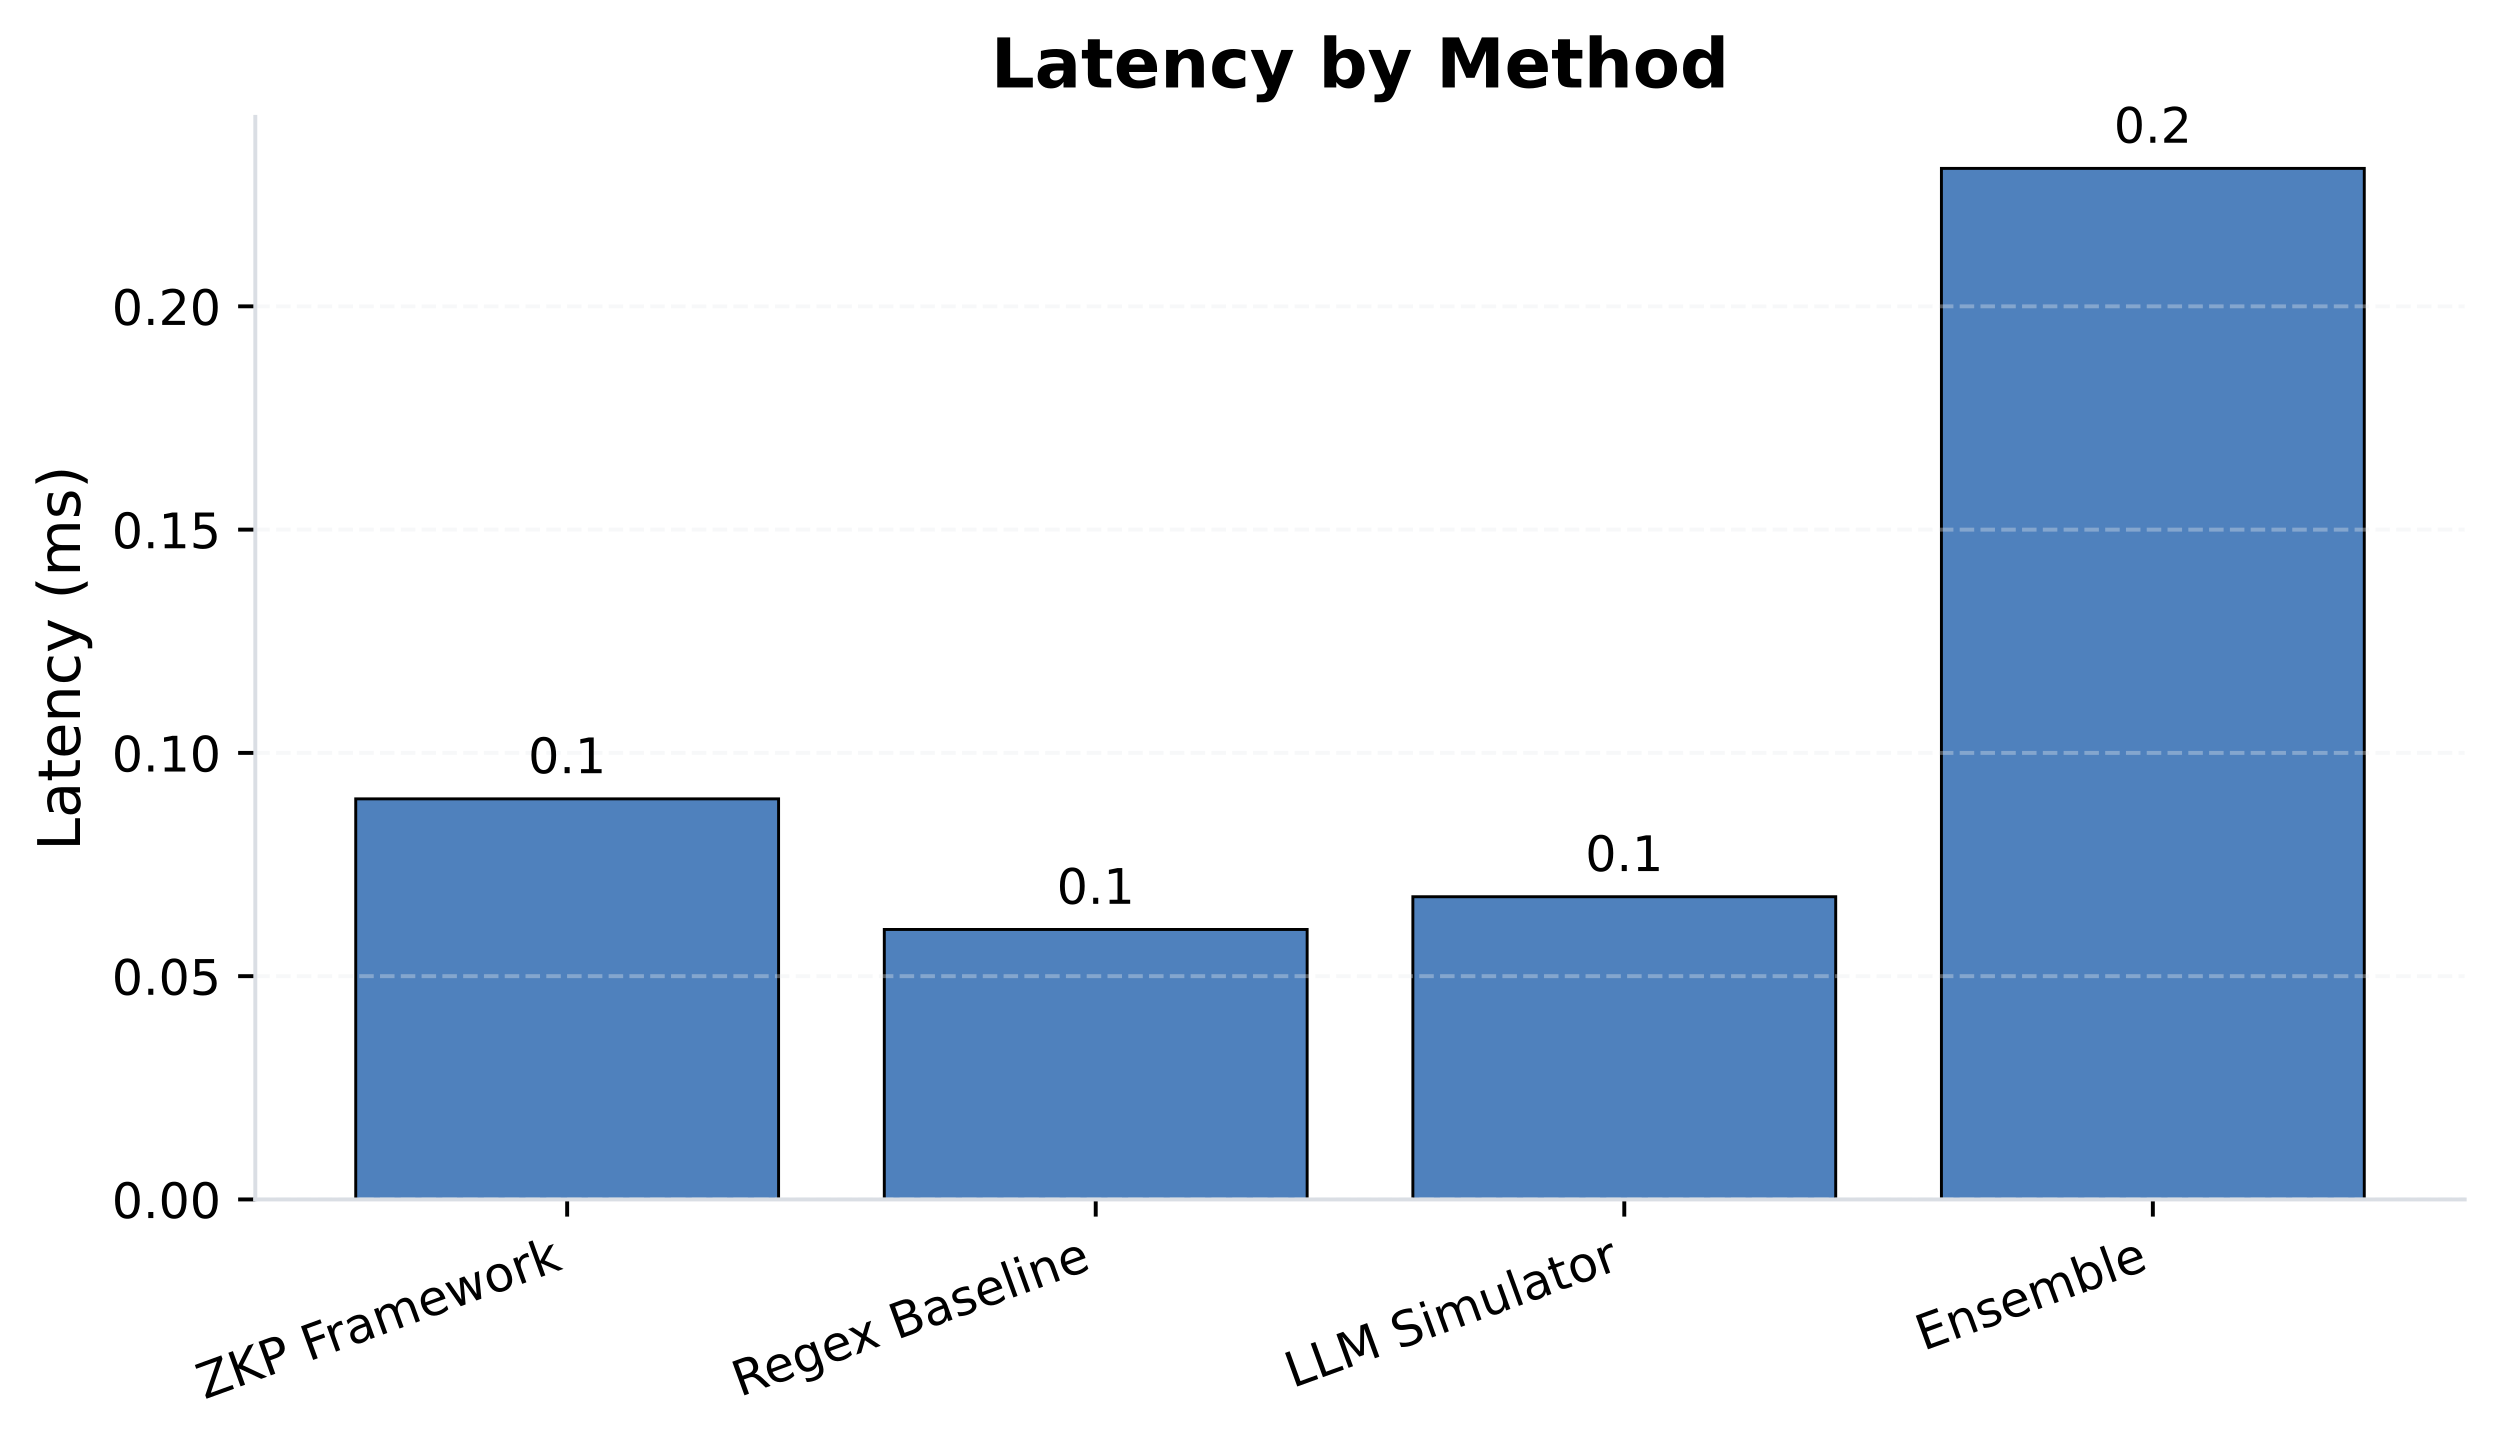
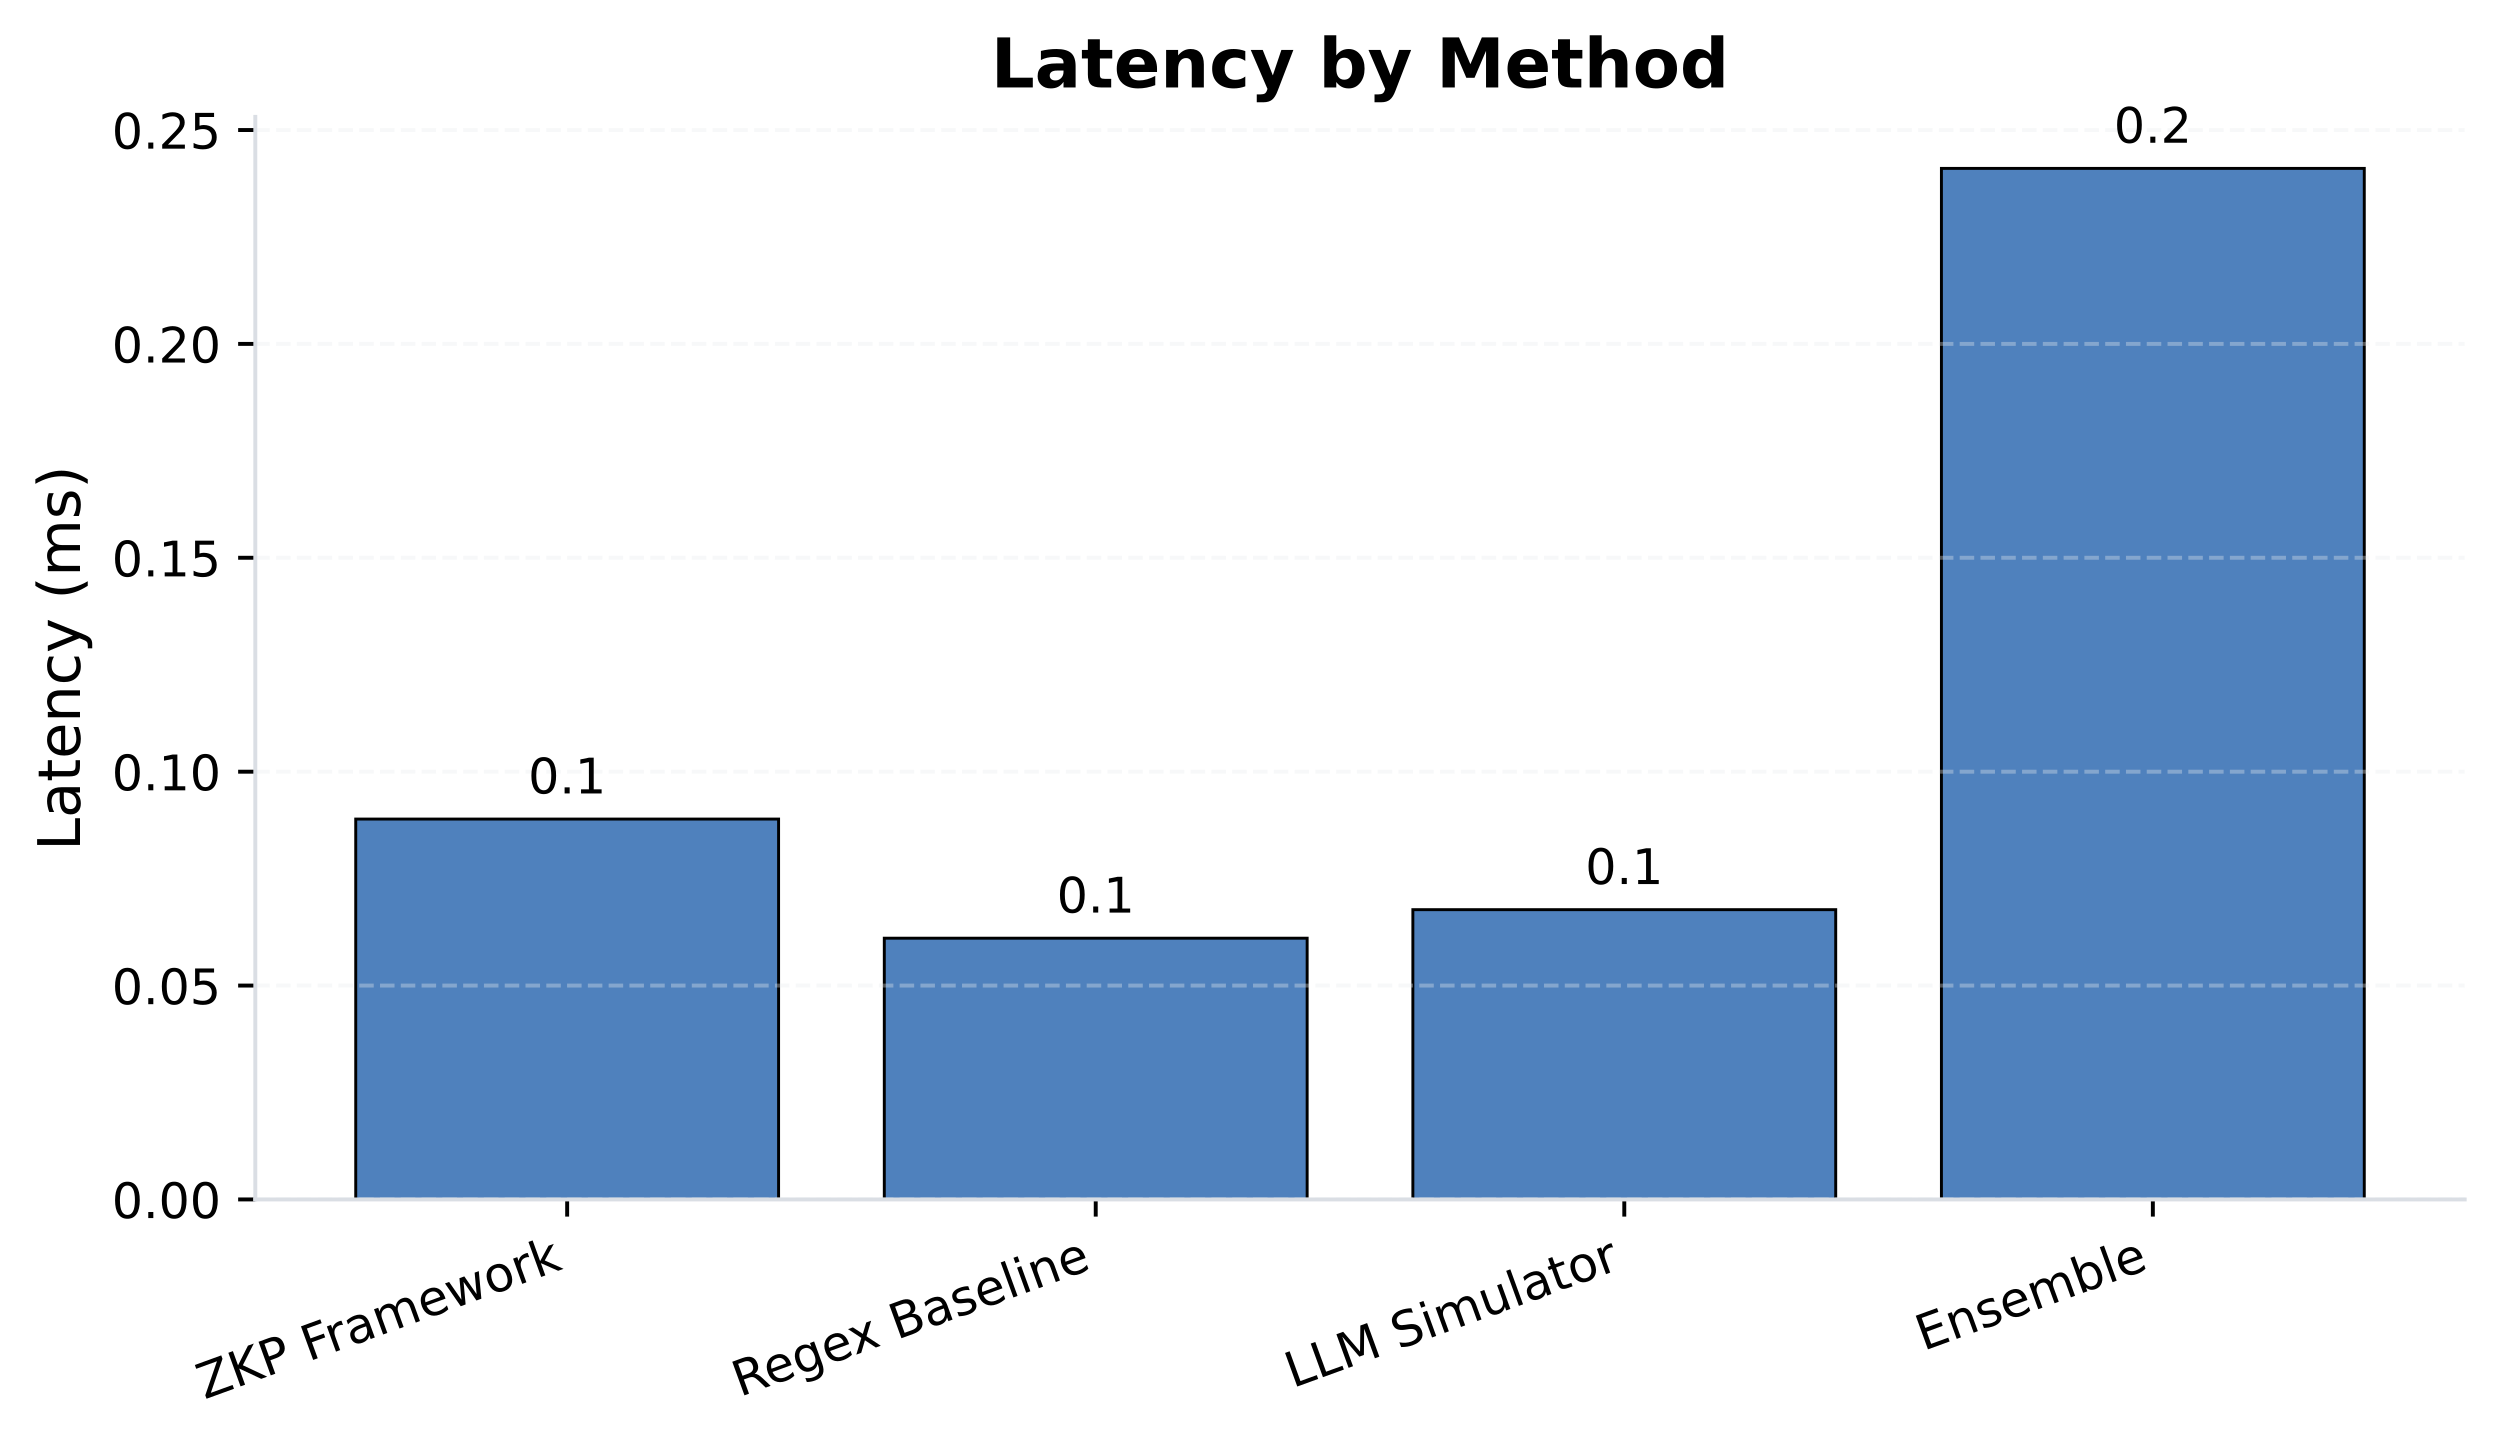
<svg xmlns="http://www.w3.org/2000/svg" xmlns:xlink="http://www.w3.org/1999/xlink" width="509.979pt" height="294.641pt" viewBox="0 0 509.979 294.641" version="1.1">
  <defs>
    <style type="text/css">*{stroke-linejoin: round; stroke-linecap: butt}</style>
  </defs>
  <g id="figure_1">
    <g id="patch_1">
      <path d="M 0 294.641  L 509.979 294.641  L 509.979 0  L 0 0  L 0 294.641  z " style="fill: none" />
    </g>
    <g id="axes_1">
      <g id="patch_2">
        <path d="M 52.079 244.678  L 502.779 244.678  L 502.779 23.838  L 52.079 23.838  L 52.079 244.678  z " style="fill: none" />
      </g>
      <g id="patch_3">
-         <path d="M 72.566 244.678  L 158.824 244.678  L 158.824 162.958  L 72.566 162.958  z " clip-path="url(#p508b8d5dd7)" style="fill: #4f81bd; stroke: #000000; stroke-width: 0.6; stroke-linejoin: miter" />
+         <path d="M 72.566 244.678  L 158.824 244.678  L 158.824 167.088  L 72.566 167.088  z " clip-path="url(#pd75b65a50c)" style="fill: #4f81bd; stroke: #000000; stroke-width: 0.6; stroke-linejoin: miter" />
      </g>
      <g id="patch_4">
-         <path d="M 180.389 244.678  L 266.647 244.678  L 266.647 189.608  L 180.389 189.608  z " clip-path="url(#p508b8d5dd7)" style="fill: #4f81bd; stroke: #000000; stroke-width: 0.6; stroke-linejoin: miter" />
+         <path d="M 180.389 244.678  L 266.647 244.678  L 266.647 191.391  L 180.389 191.391  z " clip-path="url(#pd75b65a50c)" style="fill: #4f81bd; stroke: #000000; stroke-width: 0.6; stroke-linejoin: miter" />
      </g>
      <g id="patch_5">
-         <path d="M 288.212 244.678  L 374.47 244.678  L 374.47 182.927  L 288.212 182.927  z " clip-path="url(#p508b8d5dd7)" style="fill: #4f81bd; stroke: #000000; stroke-width: 0.6; stroke-linejoin: miter" />
+         <path d="M 288.212 244.678  L 374.47 244.678  L 374.47 185.57  L 288.212 185.57  z " clip-path="url(#pd75b65a50c)" style="fill: #4f81bd; stroke: #000000; stroke-width: 0.6; stroke-linejoin: miter" />
      </g>
      <g id="patch_6">
-         <path d="M 396.035 244.678  L 482.293 244.678  L 482.293 34.354  L 396.035 34.354  z " clip-path="url(#p508b8d5dd7)" style="fill: #4f81bd; stroke: #000000; stroke-width: 0.6; stroke-linejoin: miter" />
+         <path d="M 396.035 244.678  L 482.293 244.678  L 482.293 34.354  L 396.035 34.354  z " clip-path="url(#pd75b65a50c)" style="fill: #4f81bd; stroke: #000000; stroke-width: 0.6; stroke-linejoin: miter" />
      </g>
      <g id="matplotlib.axis_1">
        <g id="xtick_1">
          <g id="line2d_1">
            <defs>
-               <path id="m16545590ce" d="M 0 0  L 0 3.5  " style="stroke: #000000; stroke-width: 0.8" />
+               <path id="m2ea99cb06f" d="M 0 0  L 0 3.5  " style="stroke: #000000; stroke-width: 0.8" />
            </defs>
            <g>
-               <use xlink:href="#m16545590ce" x="115.695" y="244.678" style="stroke: #000000; stroke-width: 0.8" />
+               <use xlink:href="#m2ea99cb06f" x="115.695" y="244.678" style="stroke: #000000; stroke-width: 0.8" />
            </g>
          </g>
          <g id="text_1">
            <g transform="translate(41.71257 285.4866) rotate(-20) scale(0.1 -0.1)">
              <defs>
                <path id="DejaVuSans-5a" d="M 359 4666  L 4025 4666  L 4025 4184  L 1075 531  L 4097 531  L 4097 0  L 288 0  L 288 481  L 3238 4134  L 359 4134  L 359 4666  z " transform="scale(0.015625)" />
                <path id="DejaVuSans-4b" d="M 628 4666  L 1259 4666  L 1259 2694  L 3353 4666  L 4166 4666  L 1850 2491  L 4331 0  L 3500 0  L 1259 2247  L 1259 0  L 628 0  L 628 4666  z " transform="scale(0.015625)" />
                <path id="DejaVuSans-50" d="M 1259 4147  L 1259 2394  L 2053 2394  Q 2494 2394 2734 2622  Q 2975 2850 2975 3272  Q 2975 3691 2734 3919  Q 2494 4147 2053 4147  L 1259 4147  z M 628 4666  L 2053 4666  Q 2838 4666 3239 4311  Q 3641 3956 3641 3272  Q 3641 2581 3239 2228  Q 2838 1875 2053 1875  L 1259 1875  L 1259 0  L 628 0  L 628 4666  z " transform="scale(0.015625)" />
                <path id="DejaVuSans-20" transform="scale(0.015625)" />
                <path id="DejaVuSans-46" d="M 628 4666  L 3309 4666  L 3309 4134  L 1259 4134  L 1259 2759  L 3109 2759  L 3109 2228  L 1259 2228  L 1259 0  L 628 0  L 628 4666  z " transform="scale(0.015625)" />
                <path id="DejaVuSans-72" d="M 2631 2963  Q 2534 3019 2420 3045  Q 2306 3072 2169 3072  Q 1681 3072 1420 2755  Q 1159 2438 1159 1844  L 1159 0  L 581 0  L 581 3500  L 1159 3500  L 1159 2956  Q 1341 3275 1631 3429  Q 1922 3584 2338 3584  Q 2397 3584 2469 3576  Q 2541 3569 2628 3553  L 2631 2963  z " transform="scale(0.015625)" />
                <path id="DejaVuSans-61" d="M 2194 1759  Q 1497 1759 1228 1600  Q 959 1441 959 1056  Q 959 750 1161 570  Q 1363 391 1709 391  Q 2188 391 2477 730  Q 2766 1069 2766 1631  L 2766 1759  L 2194 1759  z M 3341 1997  L 3341 0  L 2766 0  L 2766 531  Q 2569 213 2275 61  Q 1981 -91 1556 -91  Q 1019 -91 701 211  Q 384 513 384 1019  Q 384 1609 779 1909  Q 1175 2209 1959 2209  L 2766 2209  L 2766 2266  Q 2766 2663 2505 2880  Q 2244 3097 1772 3097  Q 1472 3097 1187 3025  Q 903 2953 641 2809  L 641 3341  Q 956 3463 1253 3523  Q 1550 3584 1831 3584  Q 2591 3584 2966 3190  Q 3341 2797 3341 1997  z " transform="scale(0.015625)" />
                <path id="DejaVuSans-6d" d="M 3328 2828  Q 3544 3216 3844 3400  Q 4144 3584 4550 3584  Q 5097 3584 5394 3201  Q 5691 2819 5691 2113  L 5691 0  L 5113 0  L 5113 2094  Q 5113 2597 4934 2840  Q 4756 3084 4391 3084  Q 3944 3084 3684 2787  Q 3425 2491 3425 1978  L 3425 0  L 2847 0  L 2847 2094  Q 2847 2600 2669 2842  Q 2491 3084 2119 3084  Q 1678 3084 1418 2786  Q 1159 2488 1159 1978  L 1159 0  L 581 0  L 581 3500  L 1159 3500  L 1159 2956  Q 1356 3278 1631 3431  Q 1906 3584 2284 3584  Q 2666 3584 2933 3390  Q 3200 3197 3328 2828  z " transform="scale(0.015625)" />
                <path id="DejaVuSans-65" d="M 3597 1894  L 3597 1613  L 953 1613  Q 991 1019 1311 708  Q 1631 397 2203 397  Q 2534 397 2845 478  Q 3156 559 3463 722  L 3463 178  Q 3153 47 2828 -22  Q 2503 -91 2169 -91  Q 1331 -91 842 396  Q 353 884 353 1716  Q 353 2575 817 3079  Q 1281 3584 2069 3584  Q 2775 3584 3186 3129  Q 3597 2675 3597 1894  z M 3022 2063  Q 3016 2534 2758 2815  Q 2500 3097 2075 3097  Q 1594 3097 1305 2825  Q 1016 2553 972 2059  L 3022 2063  z " transform="scale(0.015625)" />
                <path id="DejaVuSans-77" d="M 269 3500  L 844 3500  L 1563 769  L 2278 3500  L 2956 3500  L 3675 769  L 4391 3500  L 4966 3500  L 4050 0  L 3372 0  L 2619 2869  L 1863 0  L 1184 0  L 269 3500  z " transform="scale(0.015625)" />
                <path id="DejaVuSans-6f" d="M 1959 3097  Q 1497 3097 1228 2736  Q 959 2375 959 1747  Q 959 1119 1226 758  Q 1494 397 1959 397  Q 2419 397 2687 759  Q 2956 1122 2956 1747  Q 2956 2369 2687 2733  Q 2419 3097 1959 3097  z M 1959 3584  Q 2709 3584 3137 3096  Q 3566 2609 3566 1747  Q 3566 888 3137 398  Q 2709 -91 1959 -91  Q 1206 -91 779 398  Q 353 888 353 1747  Q 353 2609 779 3096  Q 1206 3584 1959 3584  z " transform="scale(0.015625)" />
                <path id="DejaVuSans-6b" d="M 581 4863  L 1159 4863  L 1159 1991  L 2875 3500  L 3609 3500  L 1753 1863  L 3688 0  L 2938 0  L 1159 1709  L 1159 0  L 581 0  L 581 4863  z " transform="scale(0.015625)" />
              </defs>
              <use xlink:href="#DejaVuSans-5a" />
              <use xlink:href="#DejaVuSans-4b" transform="translate(68.50586 0)" />
              <use xlink:href="#DejaVuSans-50" transform="translate(134.082 0)" />
              <use xlink:href="#DejaVuSans-20" transform="translate(194.3848 0)" />
              <use xlink:href="#DejaVuSans-46" transform="translate(226.1719 0)" />
              <use xlink:href="#DejaVuSans-72" transform="translate(276.4414 0)" />
              <use xlink:href="#DejaVuSans-61" transform="translate(317.5547 0)" />
              <use xlink:href="#DejaVuSans-6d" transform="translate(378.834 0)" />
              <use xlink:href="#DejaVuSans-65" transform="translate(476.2461 0)" />
              <use xlink:href="#DejaVuSans-77" transform="translate(537.7695 0)" />
              <use xlink:href="#DejaVuSans-6f" transform="translate(619.5566 0)" />
              <use xlink:href="#DejaVuSans-72" transform="translate(680.7383 0)" />
              <use xlink:href="#DejaVuSans-6b" transform="translate(721.8516 0)" />
            </g>
          </g>
        </g>
        <g id="xtick_2">
          <g id="line2d_2">
            <g>
-               <use xlink:href="#m16545590ce" x="223.518" y="244.678" style="stroke: #000000; stroke-width: 0.8" />
+               <use xlink:href="#m2ea99cb06f" x="223.518" y="244.678" style="stroke: #000000; stroke-width: 0.8" />
            </g>
          </g>
          <g id="text_2">
            <g transform="translate(150.9451 284.9735) rotate(-20) scale(0.1 -0.1)">
              <defs>
                <path id="DejaVuSans-52" d="M 2841 2188  Q 3044 2119 3236 1894  Q 3428 1669 3622 1275  L 4263 0  L 3584 0  L 2988 1197  Q 2756 1666 2539 1819  Q 2322 1972 1947 1972  L 1259 1972  L 1259 0  L 628 0  L 628 4666  L 2053 4666  Q 2853 4666 3247 4331  Q 3641 3997 3641 3322  Q 3641 2881 3436 2590  Q 3231 2300 2841 2188  z M 1259 4147  L 1259 2491  L 2053 2491  Q 2509 2491 2742 2702  Q 2975 2913 2975 3322  Q 2975 3731 2742 3939  Q 2509 4147 2053 4147  L 1259 4147  z " transform="scale(0.015625)" />
                <path id="DejaVuSans-67" d="M 2906 1791  Q 2906 2416 2648 2759  Q 2391 3103 1925 3103  Q 1463 3103 1205 2759  Q 947 2416 947 1791  Q 947 1169 1205 825  Q 1463 481 1925 481  Q 2391 481 2648 825  Q 2906 1169 2906 1791  z M 3481 434  Q 3481 -459 3084 -895  Q 2688 -1331 1869 -1331  Q 1566 -1331 1297 -1286  Q 1028 -1241 775 -1147  L 775 -588  Q 1028 -725 1275 -790  Q 1522 -856 1778 -856  Q 2344 -856 2625 -561  Q 2906 -266 2906 331  L 2906 616  Q 2728 306 2450 153  Q 2172 0 1784 0  Q 1141 0 747 490  Q 353 981 353 1791  Q 353 2603 747 3093  Q 1141 3584 1784 3584  Q 2172 3584 2450 3431  Q 2728 3278 2906 2969  L 2906 3500  L 3481 3500  L 3481 434  z " transform="scale(0.015625)" />
                <path id="DejaVuSans-78" d="M 3513 3500  L 2247 1797  L 3578 0  L 2900 0  L 1881 1375  L 863 0  L 184 0  L 1544 1831  L 300 3500  L 978 3500  L 1906 2253  L 2834 3500  L 3513 3500  z " transform="scale(0.015625)" />
                <path id="DejaVuSans-42" d="M 1259 2228  L 1259 519  L 2272 519  Q 2781 519 3026 730  Q 3272 941 3272 1375  Q 3272 1813 3026 2020  Q 2781 2228 2272 2228  L 1259 2228  z M 1259 4147  L 1259 2741  L 2194 2741  Q 2656 2741 2882 2914  Q 3109 3088 3109 3444  Q 3109 3797 2882 3972  Q 2656 4147 2194 4147  L 1259 4147  z M 628 4666  L 2241 4666  Q 2963 4666 3353 4366  Q 3744 4066 3744 3513  Q 3744 3084 3544 2831  Q 3344 2578 2956 2516  Q 3422 2416 3680 2098  Q 3938 1781 3938 1306  Q 3938 681 3513 340  Q 3088 0 2303 0  L 628 0  L 628 4666  z " transform="scale(0.015625)" />
                <path id="DejaVuSans-73" d="M 2834 3397  L 2834 2853  Q 2591 2978 2328 3040  Q 2066 3103 1784 3103  Q 1356 3103 1142 2972  Q 928 2841 928 2578  Q 928 2378 1081 2264  Q 1234 2150 1697 2047  L 1894 2003  Q 2506 1872 2764 1633  Q 3022 1394 3022 966  Q 3022 478 2636 193  Q 2250 -91 1575 -91  Q 1294 -91 989 -36  Q 684 19 347 128  L 347 722  Q 666 556 975 473  Q 1284 391 1588 391  Q 1994 391 2212 530  Q 2431 669 2431 922  Q 2431 1156 2273 1281  Q 2116 1406 1581 1522  L 1381 1569  Q 847 1681 609 1914  Q 372 2147 372 2553  Q 372 3047 722 3315  Q 1072 3584 1716 3584  Q 2034 3584 2315 3537  Q 2597 3491 2834 3397  z " transform="scale(0.015625)" />
                <path id="DejaVuSans-6c" d="M 603 4863  L 1178 4863  L 1178 0  L 603 0  L 603 4863  z " transform="scale(0.015625)" />
                <path id="DejaVuSans-69" d="M 603 3500  L 1178 3500  L 1178 0  L 603 0  L 603 3500  z M 603 4863  L 1178 4863  L 1178 4134  L 603 4134  L 603 4863  z " transform="scale(0.015625)" />
                <path id="DejaVuSans-6e" d="M 3513 2113  L 3513 0  L 2938 0  L 2938 2094  Q 2938 2591 2744 2837  Q 2550 3084 2163 3084  Q 1697 3084 1428 2787  Q 1159 2491 1159 1978  L 1159 0  L 581 0  L 581 3500  L 1159 3500  L 1159 2956  Q 1366 3272 1645 3428  Q 1925 3584 2291 3584  Q 2894 3584 3203 3211  Q 3513 2838 3513 2113  z " transform="scale(0.015625)" />
              </defs>
              <use xlink:href="#DejaVuSans-52" />
              <use xlink:href="#DejaVuSans-65" transform="translate(64.98242 0)" />
              <use xlink:href="#DejaVuSans-67" transform="translate(126.5059 0)" />
              <use xlink:href="#DejaVuSans-65" transform="translate(189.9824 0)" />
              <use xlink:href="#DejaVuSans-78" transform="translate(249.7559 0)" />
              <use xlink:href="#DejaVuSans-20" transform="translate(308.9355 0)" />
              <use xlink:href="#DejaVuSans-42" transform="translate(340.7227 0)" />
              <use xlink:href="#DejaVuSans-61" transform="translate(409.3262 0)" />
              <use xlink:href="#DejaVuSans-73" transform="translate(470.6055 0)" />
              <use xlink:href="#DejaVuSans-65" transform="translate(522.7051 0)" />
              <use xlink:href="#DejaVuSans-6c" transform="translate(584.2285 0)" />
              <use xlink:href="#DejaVuSans-69" transform="translate(612.0117 0)" />
              <use xlink:href="#DejaVuSans-6e" transform="translate(639.7949 0)" />
              <use xlink:href="#DejaVuSans-65" transform="translate(703.1738 0)" />
            </g>
          </g>
        </g>
        <g id="xtick_3">
          <g id="line2d_3">
            <g>
-               <use xlink:href="#m16545590ce" x="331.341" y="244.678" style="stroke: #000000; stroke-width: 0.8" />
+               <use xlink:href="#m2ea99cb06f" x="331.341" y="244.678" style="stroke: #000000; stroke-width: 0.8" />
            </g>
          </g>
          <g id="text_3">
            <g transform="translate(263.7132 283.1737) rotate(-20) scale(0.1 -0.1)">
              <defs>
                <path id="DejaVuSans-4c" d="M 628 4666  L 1259 4666  L 1259 531  L 3531 531  L 3531 0  L 628 0  L 628 4666  z " transform="scale(0.015625)" />
                <path id="DejaVuSans-4d" d="M 628 4666  L 1569 4666  L 2759 1491  L 3956 4666  L 4897 4666  L 4897 0  L 4281 0  L 4281 4097  L 3078 897  L 2444 897  L 1241 4097  L 1241 0  L 628 0  L 628 4666  z " transform="scale(0.015625)" />
                <path id="DejaVuSans-53" d="M 3425 4513  L 3425 3897  Q 3066 4069 2747 4153  Q 2428 4238 2131 4238  Q 1616 4238 1336 4038  Q 1056 3838 1056 3469  Q 1056 3159 1242 3001  Q 1428 2844 1947 2747  L 2328 2669  Q 3034 2534 3370 2195  Q 3706 1856 3706 1288  Q 3706 609 3251 259  Q 2797 -91 1919 -91  Q 1588 -91 1214 -16  Q 841 59 441 206  L 441 856  Q 825 641 1194 531  Q 1563 422 1919 422  Q 2459 422 2753 634  Q 3047 847 3047 1241  Q 3047 1584 2836 1778  Q 2625 1972 2144 2069  L 1759 2144  Q 1053 2284 737 2584  Q 422 2884 422 3419  Q 422 4038 858 4394  Q 1294 4750 2059 4750  Q 2388 4750 2728 4690  Q 3069 4631 3425 4513  z " transform="scale(0.015625)" />
                <path id="DejaVuSans-75" d="M 544 1381  L 544 3500  L 1119 3500  L 1119 1403  Q 1119 906 1312 657  Q 1506 409 1894 409  Q 2359 409 2629 706  Q 2900 1003 2900 1516  L 2900 3500  L 3475 3500  L 3475 0  L 2900 0  L 2900 538  Q 2691 219 2414 64  Q 2138 -91 1772 -91  Q 1169 -91 856 284  Q 544 659 544 1381  z M 1991 3584  L 1991 3584  z " transform="scale(0.015625)" />
                <path id="DejaVuSans-74" d="M 1172 4494  L 1172 3500  L 2356 3500  L 2356 3053  L 1172 3053  L 1172 1153  Q 1172 725 1289 603  Q 1406 481 1766 481  L 2356 481  L 2356 0  L 1766 0  Q 1100 0 847 248  Q 594 497 594 1153  L 594 3053  L 172 3053  L 172 3500  L 594 3500  L 594 4494  L 1172 4494  z " transform="scale(0.015625)" />
              </defs>
              <use xlink:href="#DejaVuSans-4c" />
              <use xlink:href="#DejaVuSans-4c" transform="translate(55.71289 0)" />
              <use xlink:href="#DejaVuSans-4d" transform="translate(111.4258 0)" />
              <use xlink:href="#DejaVuSans-20" transform="translate(197.7051 0)" />
              <use xlink:href="#DejaVuSans-53" transform="translate(229.4922 0)" />
              <use xlink:href="#DejaVuSans-69" transform="translate(292.9688 0)" />
              <use xlink:href="#DejaVuSans-6d" transform="translate(320.752 0)" />
              <use xlink:href="#DejaVuSans-75" transform="translate(418.1641 0)" />
              <use xlink:href="#DejaVuSans-6c" transform="translate(481.543 0)" />
              <use xlink:href="#DejaVuSans-61" transform="translate(509.3262 0)" />
              <use xlink:href="#DejaVuSans-74" transform="translate(570.6055 0)" />
              <use xlink:href="#DejaVuSans-6f" transform="translate(609.8145 0)" />
              <use xlink:href="#DejaVuSans-72" transform="translate(670.9961 0)" />
            </g>
          </g>
        </g>
        <g id="xtick_4">
          <g id="line2d_4">
            <g>
-               <use xlink:href="#m16545590ce" x="439.164" y="244.678" style="stroke: #000000; stroke-width: 0.8" />
+               <use xlink:href="#m2ea99cb06f" x="439.164" y="244.678" style="stroke: #000000; stroke-width: 0.8" />
            </g>
          </g>
          <g id="text_4">
            <g transform="translate(392.3709 275.5904) rotate(-20) scale(0.1 -0.1)">
              <defs>
                <path id="DejaVuSans-45" d="M 628 4666  L 3578 4666  L 3578 4134  L 1259 4134  L 1259 2753  L 3481 2753  L 3481 2222  L 1259 2222  L 1259 531  L 3634 531  L 3634 0  L 628 0  L 628 4666  z " transform="scale(0.015625)" />
                <path id="DejaVuSans-62" d="M 3116 1747  Q 3116 2381 2855 2742  Q 2594 3103 2138 3103  Q 1681 3103 1420 2742  Q 1159 2381 1159 1747  Q 1159 1113 1420 752  Q 1681 391 2138 391  Q 2594 391 2855 752  Q 3116 1113 3116 1747  z M 1159 2969  Q 1341 3281 1617 3432  Q 1894 3584 2278 3584  Q 2916 3584 3314 3078  Q 3713 2572 3713 1747  Q 3713 922 3314 415  Q 2916 -91 2278 -91  Q 1894 -91 1617 61  Q 1341 213 1159 525  L 1159 0  L 581 0  L 581 4863  L 1159 4863  L 1159 2969  z " transform="scale(0.015625)" />
              </defs>
              <use xlink:href="#DejaVuSans-45" />
              <use xlink:href="#DejaVuSans-6e" transform="translate(63.18359 0)" />
              <use xlink:href="#DejaVuSans-73" transform="translate(126.5625 0)" />
              <use xlink:href="#DejaVuSans-65" transform="translate(178.6621 0)" />
              <use xlink:href="#DejaVuSans-6d" transform="translate(240.1855 0)" />
              <use xlink:href="#DejaVuSans-62" transform="translate(337.5977 0)" />
              <use xlink:href="#DejaVuSans-6c" transform="translate(401.0742 0)" />
              <use xlink:href="#DejaVuSans-65" transform="translate(428.8574 0)" />
            </g>
          </g>
        </g>
      </g>
      <g id="matplotlib.axis_2">
        <g id="ytick_1">
          <g id="line2d_5">
-             <path d="M 52.079 244.678  L 502.779 244.678  " clip-path="url(#p508b8d5dd7)" style="fill: none; stroke-dasharray: 2.96,1.28; stroke-dashoffset: 0; stroke: #e9ecef; stroke-opacity: 0.35; stroke-width: 0.8" />
+             <path d="M 52.079 244.678  L 502.779 244.678  " clip-path="url(#pd75b65a50c)" style="fill: none; stroke-dasharray: 2.96,1.28; stroke-dashoffset: 0; stroke: #e9ecef; stroke-opacity: 0.35; stroke-width: 0.8" />
          </g>
          <g id="line2d_6">
            <defs>
-               <path id="m58dd4a25ca" d="M 0 0  L -3.5 0  " style="stroke: #000000; stroke-width: 0.8" />
+               <path id="m64d2635e72" d="M 0 0  L -3.5 0  " style="stroke: #000000; stroke-width: 0.8" />
            </defs>
            <g>
-               <use xlink:href="#m58dd4a25ca" x="52.079" y="244.678" style="stroke: #000000; stroke-width: 0.8" />
+               <use xlink:href="#m64d2635e72" x="52.079" y="244.678" style="stroke: #000000; stroke-width: 0.8" />
            </g>
          </g>
          <g id="text_5">
            <g transform="translate(22.81375 248.4771) scale(0.1 -0.1)">
              <defs>
                <path id="DejaVuSans-30" d="M 2034 4250  Q 1547 4250 1301 3770  Q 1056 3291 1056 2328  Q 1056 1369 1301 889  Q 1547 409 2034 409  Q 2525 409 2770 889  Q 3016 1369 3016 2328  Q 3016 3291 2770 3770  Q 2525 4250 2034 4250  z M 2034 4750  Q 2819 4750 3233 4129  Q 3647 3509 3647 2328  Q 3647 1150 3233 529  Q 2819 -91 2034 -91  Q 1250 -91 836 529  Q 422 1150 422 2328  Q 422 3509 836 4129  Q 1250 4750 2034 4750  z " transform="scale(0.015625)" />
                <path id="DejaVuSans-2e" d="M 684 794  L 1344 794  L 1344 0  L 684 0  L 684 794  z " transform="scale(0.015625)" />
              </defs>
              <use xlink:href="#DejaVuSans-30" />
              <use xlink:href="#DejaVuSans-2e" transform="translate(63.62305 0)" />
              <use xlink:href="#DejaVuSans-30" transform="translate(95.41016 0)" />
              <use xlink:href="#DejaVuSans-30" transform="translate(159.0332 0)" />
            </g>
          </g>
        </g>
        <g id="ytick_2">
          <g id="line2d_7">
-             <path d="M 52.079 199.131  L 502.779 199.131  " clip-path="url(#p508b8d5dd7)" style="fill: none; stroke-dasharray: 2.96,1.28; stroke-dashoffset: 0; stroke: #e9ecef; stroke-opacity: 0.35; stroke-width: 0.8" />
+             <path d="M 52.079 201.047  L 502.779 201.047  " clip-path="url(#pd75b65a50c)" style="fill: none; stroke-dasharray: 2.96,1.28; stroke-dashoffset: 0; stroke: #e9ecef; stroke-opacity: 0.35; stroke-width: 0.8" />
          </g>
          <g id="line2d_8">
            <g>
-               <use xlink:href="#m58dd4a25ca" x="52.079" y="199.131" style="stroke: #000000; stroke-width: 0.8" />
+               <use xlink:href="#m64d2635e72" x="52.079" y="201.047" style="stroke: #000000; stroke-width: 0.8" />
            </g>
          </g>
          <g id="text_6">
-             <g transform="translate(22.81375 202.9301) scale(0.1 -0.1)">
+             <g transform="translate(22.81375 204.8458) scale(0.1 -0.1)">
              <defs>
                <path id="DejaVuSans-35" d="M 691 4666  L 3169 4666  L 3169 4134  L 1269 4134  L 1269 2991  Q 1406 3038 1543 3061  Q 1681 3084 1819 3084  Q 2600 3084 3056 2656  Q 3513 2228 3513 1497  Q 3513 744 3044 326  Q 2575 -91 1722 -91  Q 1428 -91 1123 -41  Q 819 9 494 109  L 494 744  Q 775 591 1075 516  Q 1375 441 1709 441  Q 2250 441 2565 725  Q 2881 1009 2881 1497  Q 2881 1984 2565 2268  Q 2250 2553 1709 2553  Q 1456 2553 1204 2497  Q 953 2441 691 2322  L 691 4666  z " transform="scale(0.015625)" />
              </defs>
              <use xlink:href="#DejaVuSans-30" />
              <use xlink:href="#DejaVuSans-2e" transform="translate(63.62305 0)" />
              <use xlink:href="#DejaVuSans-30" transform="translate(95.41016 0)" />
              <use xlink:href="#DejaVuSans-35" transform="translate(159.0332 0)" />
            </g>
          </g>
        </g>
        <g id="ytick_3">
          <g id="line2d_9">
-             <path d="M 52.079 153.584  L 502.779 153.584  " clip-path="url(#p508b8d5dd7)" style="fill: none; stroke-dasharray: 2.96,1.28; stroke-dashoffset: 0; stroke: #e9ecef; stroke-opacity: 0.35; stroke-width: 0.8" />
+             <path d="M 52.079 157.415  L 502.779 157.415  " clip-path="url(#pd75b65a50c)" style="fill: none; stroke-dasharray: 2.96,1.28; stroke-dashoffset: 0; stroke: #e9ecef; stroke-opacity: 0.35; stroke-width: 0.8" />
          </g>
          <g id="line2d_10">
            <g>
-               <use xlink:href="#m58dd4a25ca" x="52.079" y="153.584" style="stroke: #000000; stroke-width: 0.8" />
+               <use xlink:href="#m64d2635e72" x="52.079" y="157.415" style="stroke: #000000; stroke-width: 0.8" />
            </g>
          </g>
          <g id="text_7">
-             <g transform="translate(22.81375 157.383) scale(0.1 -0.1)">
+             <g transform="translate(22.81375 161.2146) scale(0.1 -0.1)">
              <defs>
                <path id="DejaVuSans-31" d="M 794 531  L 1825 531  L 1825 4091  L 703 3866  L 703 4441  L 1819 4666  L 2450 4666  L 2450 531  L 3481 531  L 3481 0  L 794 0  L 794 531  z " transform="scale(0.015625)" />
              </defs>
              <use xlink:href="#DejaVuSans-30" />
              <use xlink:href="#DejaVuSans-2e" transform="translate(63.62305 0)" />
              <use xlink:href="#DejaVuSans-31" transform="translate(95.41016 0)" />
              <use xlink:href="#DejaVuSans-30" transform="translate(159.0332 0)" />
            </g>
          </g>
        </g>
        <g id="ytick_4">
          <g id="line2d_11">
-             <path d="M 52.079 108.037  L 502.779 108.037  " clip-path="url(#p508b8d5dd7)" style="fill: none; stroke-dasharray: 2.96,1.28; stroke-dashoffset: 0; stroke: #e9ecef; stroke-opacity: 0.35; stroke-width: 0.8" />
+             <path d="M 52.079 113.784  L 502.779 113.784  " clip-path="url(#pd75b65a50c)" style="fill: none; stroke-dasharray: 2.96,1.28; stroke-dashoffset: 0; stroke: #e9ecef; stroke-opacity: 0.35; stroke-width: 0.8" />
          </g>
          <g id="line2d_12">
            <g>
-               <use xlink:href="#m58dd4a25ca" x="52.079" y="108.037" style="stroke: #000000; stroke-width: 0.8" />
+               <use xlink:href="#m64d2635e72" x="52.079" y="113.784" style="stroke: #000000; stroke-width: 0.8" />
            </g>
          </g>
          <g id="text_8">
-             <g transform="translate(22.81375 111.836) scale(0.1 -0.1)">
+             <g transform="translate(22.81375 117.5833) scale(0.1 -0.1)">
              <use xlink:href="#DejaVuSans-30" />
              <use xlink:href="#DejaVuSans-2e" transform="translate(63.62305 0)" />
              <use xlink:href="#DejaVuSans-31" transform="translate(95.41016 0)" />
              <use xlink:href="#DejaVuSans-35" transform="translate(159.0332 0)" />
            </g>
          </g>
        </g>
        <g id="ytick_5">
          <g id="line2d_13">
-             <path d="M 52.079 62.49  L 502.779 62.49  " clip-path="url(#p508b8d5dd7)" style="fill: none; stroke-dasharray: 2.96,1.28; stroke-dashoffset: 0; stroke: #e9ecef; stroke-opacity: 0.35; stroke-width: 0.8" />
+             <path d="M 52.079 70.153  L 502.779 70.153  " clip-path="url(#pd75b65a50c)" style="fill: none; stroke-dasharray: 2.96,1.28; stroke-dashoffset: 0; stroke: #e9ecef; stroke-opacity: 0.35; stroke-width: 0.8" />
          </g>
          <g id="line2d_14">
            <g>
-               <use xlink:href="#m58dd4a25ca" x="52.079" y="62.49" style="stroke: #000000; stroke-width: 0.8" />
+               <use xlink:href="#m64d2635e72" x="52.079" y="70.153" style="stroke: #000000; stroke-width: 0.8" />
            </g>
          </g>
          <g id="text_9">
-             <g transform="translate(22.81375 66.28892) scale(0.1 -0.1)">
+             <g transform="translate(22.81375 73.95207) scale(0.1 -0.1)">
              <defs>
                <path id="DejaVuSans-32" d="M 1228 531  L 3431 531  L 3431 0  L 469 0  L 469 531  Q 828 903 1448 1529  Q 2069 2156 2228 2338  Q 2531 2678 2651 2914  Q 2772 3150 2772 3378  Q 2772 3750 2511 3984  Q 2250 4219 1831 4219  Q 1534 4219 1204 4116  Q 875 4013 500 3803  L 500 4441  Q 881 4594 1212 4672  Q 1544 4750 1819 4750  Q 2544 4750 2975 4387  Q 3406 4025 3406 3419  Q 3406 3131 3298 2873  Q 3191 2616 2906 2266  Q 2828 2175 2409 1742  Q 1991 1309 1228 531  z " transform="scale(0.015625)" />
              </defs>
              <use xlink:href="#DejaVuSans-30" />
              <use xlink:href="#DejaVuSans-2e" transform="translate(63.62305 0)" />
              <use xlink:href="#DejaVuSans-32" transform="translate(95.41016 0)" />
              <use xlink:href="#DejaVuSans-30" transform="translate(159.0332 0)" />
            </g>
          </g>
        </g>
-         <g id="text_10">
+         <g id="ytick_6">
+           <g id="line2d_15">
+             <path d="M 52.079 26.522  L 502.779 26.522  " clip-path="url(#pd75b65a50c)" style="fill: none; stroke-dasharray: 2.96,1.28; stroke-dashoffset: 0; stroke: #e9ecef; stroke-opacity: 0.35; stroke-width: 0.8" />
+           </g>
+           <g id="line2d_16">
+             <g>
+               <use xlink:href="#m64d2635e72" x="52.079" y="26.522" style="stroke: #000000; stroke-width: 0.8" />
+             </g>
+           </g>
+           <g id="text_10">
+             <g transform="translate(22.81375 30.32082) scale(0.1 -0.1)">
+               <use xlink:href="#DejaVuSans-30" />
+               <use xlink:href="#DejaVuSans-2e" transform="translate(63.62305 0)" />
+               <use xlink:href="#DejaVuSans-32" transform="translate(95.41016 0)" />
+               <use xlink:href="#DejaVuSans-35" transform="translate(159.0332 0)" />
+             </g>
+           </g>
+         </g>
+         <g id="text_11">
          <g transform="translate(16.31812 173.5335) rotate(-90) scale(0.12 -0.12)">
            <defs>
              <path id="DejaVuSans-63" d="M 3122 3366  L 3122 2828  Q 2878 2963 2633 3030  Q 2388 3097 2138 3097  Q 1578 3097 1268 2742  Q 959 2388 959 1747  Q 959 1106 1268 751  Q 1578 397 2138 397  Q 2388 397 2633 464  Q 2878 531 3122 666  L 3122 134  Q 2881 22 2623 -34  Q 2366 -91 2075 -91  Q 1284 -91 818 406  Q 353 903 353 1747  Q 353 2603 823 3093  Q 1294 3584 2113 3584  Q 2378 3584 2631 3529  Q 2884 3475 3122 3366  z " transform="scale(0.015625)" />
              <path id="DejaVuSans-79" d="M 2059 -325  Q 1816 -950 1584 -1140  Q 1353 -1331 966 -1331  L 506 -1331  L 506 -850  L 844 -850  Q 1081 -850 1212 -737  Q 1344 -625 1503 -206  L 1606 56  L 191 3500  L 800 3500  L 1894 763  L 2988 3500  L 3597 3500  L 2059 -325  z " transform="scale(0.015625)" />
              <path id="DejaVuSans-28" d="M 1984 4856  Q 1566 4138 1362 3434  Q 1159 2731 1159 2009  Q 1159 1288 1364 580  Q 1569 -128 1984 -844  L 1484 -844  Q 1016 -109 783 600  Q 550 1309 550 2009  Q 550 2706 781 3412  Q 1013 4119 1484 4856  L 1984 4856  z " transform="scale(0.015625)" />
              <path id="DejaVuSans-29" d="M 513 4856  L 1013 4856  Q 1481 4119 1714 3412  Q 1947 2706 1947 2009  Q 1947 1309 1714 600  Q 1481 -109 1013 -844  L 513 -844  Q 928 -128 1133 580  Q 1338 1288 1338 2009  Q 1338 2731 1133 3434  Q 928 4138 513 4856  z " transform="scale(0.015625)" />
            </defs>
            <use xlink:href="#DejaVuSans-4c" />
            <use xlink:href="#DejaVuSans-61" transform="translate(55.71289 0)" />
            <use xlink:href="#DejaVuSans-74" transform="translate(116.9922 0)" />
            <use xlink:href="#DejaVuSans-65" transform="translate(156.2012 0)" />
            <use xlink:href="#DejaVuSans-6e" transform="translate(217.7246 0)" />
            <use xlink:href="#DejaVuSans-63" transform="translate(281.1035 0)" />
            <use xlink:href="#DejaVuSans-79" transform="translate(336.084 0)" />
            <use xlink:href="#DejaVuSans-20" transform="translate(395.2637 0)" />
            <use xlink:href="#DejaVuSans-28" transform="translate(427.0508 0)" />
            <use xlink:href="#DejaVuSans-6d" transform="translate(466.0645 0)" />
            <use xlink:href="#DejaVuSans-73" transform="translate(563.4766 0)" />
            <use xlink:href="#DejaVuSans-29" transform="translate(615.5762 0)" />
          </g>
        </g>
      </g>
      <g id="patch_7">
        <path d="M 52.079 244.678  L 52.079 23.838  " style="fill: none; stroke: #dadee4; stroke-width: 0.8; stroke-linejoin: miter; stroke-linecap: square" />
      </g>
      <g id="patch_8">
        <path d="M 52.079 244.678  L 502.779 244.678  " style="fill: none; stroke: #dadee4; stroke-width: 0.8; stroke-linejoin: miter; stroke-linecap: square" />
      </g>
-       <g id="text_11">
-         <g transform="translate(107.7434 157.7233) scale(0.1 -0.1)">
+       <g id="text_12">
+         <g transform="translate(107.7434 161.8535) scale(0.1 -0.1)">
          <use xlink:href="#DejaVuSans-30" />
          <use xlink:href="#DejaVuSans-2e" transform="translate(63.62305 0)" />
          <use xlink:href="#DejaVuSans-31" transform="translate(95.41016 0)" />
        </g>
      </g>
-       <g id="text_12">
-         <g transform="translate(215.5663 184.3732) scale(0.1 -0.1)">
+       <g id="text_13">
+         <g transform="translate(215.5663 186.1565) scale(0.1 -0.1)">
          <use xlink:href="#DejaVuSans-30" />
          <use xlink:href="#DejaVuSans-2e" transform="translate(63.62305 0)" />
          <use xlink:href="#DejaVuSans-31" transform="translate(95.41016 0)" />
        </g>
      </g>
-       <g id="text_13">
-         <g transform="translate(323.3893 177.6928) scale(0.1 -0.1)">
+       <g id="text_14">
+         <g transform="translate(323.3893 180.3359) scale(0.1 -0.1)">
          <use xlink:href="#DejaVuSans-30" />
          <use xlink:href="#DejaVuSans-2e" transform="translate(63.62305 0)" />
          <use xlink:href="#DejaVuSans-31" transform="translate(95.41016 0)" />
        </g>
      </g>
-       <g id="text_14">
+       <g id="text_15">
        <g transform="translate(431.2123 29.11946) scale(0.1 -0.1)">
          <use xlink:href="#DejaVuSans-30" />
          <use xlink:href="#DejaVuSans-2e" transform="translate(63.62305 0)" />
          <use xlink:href="#DejaVuSans-32" transform="translate(95.41016 0)" />
        </g>
      </g>
-       <g id="text_15">
+       <g id="text_16">
        <g transform="translate(202.1455 17.83781) scale(0.14 -0.14)">
          <defs>
            <path id="DejaVuSans-Bold-4c" d="M 588 4666  L 1791 4666  L 1791 909  L 3903 909  L 3903 0  L 588 0  L 588 4666  z " transform="scale(0.015625)" />
            <path id="DejaVuSans-Bold-61" d="M 2106 1575  Q 1756 1575 1579 1456  Q 1403 1338 1403 1106  Q 1403 894 1545 773  Q 1688 653 1941 653  Q 2256 653 2472 879  Q 2688 1106 2688 1447  L 2688 1575  L 2106 1575  z M 3816 1997  L 3816 0  L 2688 0  L 2688 519  Q 2463 200 2181 54  Q 1900 -91 1497 -91  Q 953 -91 614 226  Q 275 544 275 1050  Q 275 1666 698 1953  Q 1122 2241 2028 2241  L 2688 2241  L 2688 2328  Q 2688 2594 2478 2717  Q 2269 2841 1825 2841  Q 1466 2841 1156 2769  Q 847 2697 581 2553  L 581 3406  Q 941 3494 1303 3539  Q 1666 3584 2028 3584  Q 2975 3584 3395 3211  Q 3816 2838 3816 1997  z " transform="scale(0.015625)" />
            <path id="DejaVuSans-Bold-74" d="M 1759 4494  L 1759 3500  L 2913 3500  L 2913 2700  L 1759 2700  L 1759 1216  Q 1759 972 1856 886  Q 1953 800 2241 800  L 2816 800  L 2816 0  L 1856 0  Q 1194 0 917 276  Q 641 553 641 1216  L 641 2700  L 84 2700  L 84 3500  L 641 3500  L 641 4494  L 1759 4494  z " transform="scale(0.015625)" />
            <path id="DejaVuSans-Bold-65" d="M 4031 1759  L 4031 1441  L 1416 1441  Q 1456 1047 1700 850  Q 1944 653 2381 653  Q 2734 653 3104 758  Q 3475 863 3866 1075  L 3866 213  Q 3469 63 3072 -14  Q 2675 -91 2278 -91  Q 1328 -91 801 392  Q 275 875 275 1747  Q 275 2603 792 3093  Q 1309 3584 2216 3584  Q 3041 3584 3536 3087  Q 4031 2591 4031 1759  z M 2881 2131  Q 2881 2450 2695 2645  Q 2509 2841 2209 2841  Q 1884 2841 1681 2658  Q 1478 2475 1428 2131  L 2881 2131  z " transform="scale(0.015625)" />
            <path id="DejaVuSans-Bold-6e" d="M 4056 2131  L 4056 0  L 2931 0  L 2931 347  L 2931 1631  Q 2931 2084 2911 2256  Q 2891 2428 2841 2509  Q 2775 2619 2662 2680  Q 2550 2741 2406 2741  Q 2056 2741 1856 2470  Q 1656 2200 1656 1722  L 1656 0  L 538 0  L 538 3500  L 1656 3500  L 1656 2988  Q 1909 3294 2193 3439  Q 2478 3584 2822 3584  Q 3428 3584 3742 3212  Q 4056 2841 4056 2131  z " transform="scale(0.015625)" />
            <path id="DejaVuSans-Bold-63" d="M 3366 3391  L 3366 2478  Q 3138 2634 2908 2709  Q 2678 2784 2431 2784  Q 1963 2784 1702 2511  Q 1441 2238 1441 1747  Q 1441 1256 1702 982  Q 1963 709 2431 709  Q 2694 709 2930 787  Q 3166 866 3366 1019  L 3366 103  Q 3103 6 2833 -42  Q 2563 -91 2291 -91  Q 1344 -91 809 395  Q 275 881 275 1747  Q 275 2613 809 3098  Q 1344 3584 2291 3584  Q 2566 3584 2833 3536  Q 3100 3488 3366 3391  z " transform="scale(0.015625)" />
            <path id="DejaVuSans-Bold-79" d="M 78 3500  L 1197 3500  L 2138 1125  L 2938 3500  L 4056 3500  L 2584 -331  Q 2363 -916 2067 -1148  Q 1772 -1381 1288 -1381  L 641 -1381  L 641 -647  L 991 -647  Q 1275 -647 1404 -556  Q 1534 -466 1606 -231  L 1638 -134  L 78 3500  z " transform="scale(0.015625)" />
            <path id="DejaVuSans-Bold-20" transform="scale(0.015625)" />
            <path id="DejaVuSans-Bold-62" d="M 2400 722  Q 2759 722 2948 984  Q 3138 1247 3138 1747  Q 3138 2247 2948 2509  Q 2759 2772 2400 2772  Q 2041 2772 1848 2508  Q 1656 2244 1656 1747  Q 1656 1250 1848 986  Q 2041 722 2400 722  z M 1656 2988  Q 1888 3294 2169 3439  Q 2450 3584 2816 3584  Q 3463 3584 3878 3070  Q 4294 2556 4294 1747  Q 4294 938 3878 423  Q 3463 -91 2816 -91  Q 2450 -91 2169 54  Q 1888 200 1656 506  L 1656 0  L 538 0  L 538 4863  L 1656 4863  L 1656 2988  z " transform="scale(0.015625)" />
            <path id="DejaVuSans-Bold-4d" d="M 588 4666  L 2119 4666  L 3181 2169  L 4250 4666  L 5778 4666  L 5778 0  L 4641 0  L 4641 3413  L 3566 897  L 2803 897  L 1728 3413  L 1728 0  L 588 0  L 588 4666  z " transform="scale(0.015625)" />
            <path id="DejaVuSans-Bold-68" d="M 4056 2131  L 4056 0  L 2931 0  L 2931 347  L 2931 1625  Q 2931 2084 2911 2256  Q 2891 2428 2841 2509  Q 2775 2619 2662 2680  Q 2550 2741 2406 2741  Q 2056 2741 1856 2470  Q 1656 2200 1656 1722  L 1656 0  L 538 0  L 538 4863  L 1656 4863  L 1656 2988  Q 1909 3294 2193 3439  Q 2478 3584 2822 3584  Q 3428 3584 3742 3212  Q 4056 2841 4056 2131  z " transform="scale(0.015625)" />
            <path id="DejaVuSans-Bold-6f" d="M 2203 2784  Q 1831 2784 1636 2517  Q 1441 2250 1441 1747  Q 1441 1244 1636 976  Q 1831 709 2203 709  Q 2569 709 2762 976  Q 2956 1244 2956 1747  Q 2956 2250 2762 2517  Q 2569 2784 2203 2784  z M 2203 3584  Q 3106 3584 3614 3096  Q 4122 2609 4122 1747  Q 4122 884 3614 396  Q 3106 -91 2203 -91  Q 1297 -91 786 396  Q 275 884 275 1747  Q 275 2609 786 3096  Q 1297 3584 2203 3584  z " transform="scale(0.015625)" />
            <path id="DejaVuSans-Bold-64" d="M 2919 2988  L 2919 4863  L 4044 4863  L 4044 0  L 2919 0  L 2919 506  Q 2688 197 2409 53  Q 2131 -91 1766 -91  Q 1119 -91 703 423  Q 288 938 288 1747  Q 288 2556 703 3070  Q 1119 3584 1766 3584  Q 2128 3584 2408 3439  Q 2688 3294 2919 2988  z M 2181 722  Q 2541 722 2730 984  Q 2919 1247 2919 1747  Q 2919 2247 2730 2509  Q 2541 2772 2181 2772  Q 1825 2772 1636 2509  Q 1447 2247 1447 1747  Q 1447 1247 1636 984  Q 1825 722 2181 722  z " transform="scale(0.015625)" />
          </defs>
          <use xlink:href="#DejaVuSans-Bold-4c" />
          <use xlink:href="#DejaVuSans-Bold-61" transform="translate(63.7207 0)" />
          <use xlink:href="#DejaVuSans-Bold-74" transform="translate(131.2012 0)" />
          <use xlink:href="#DejaVuSans-Bold-65" transform="translate(179.0039 0)" />
          <use xlink:href="#DejaVuSans-Bold-6e" transform="translate(246.8262 0)" />
          <use xlink:href="#DejaVuSans-Bold-63" transform="translate(318.0176 0)" />
          <use xlink:href="#DejaVuSans-Bold-79" transform="translate(377.2949 0)" />
          <use xlink:href="#DejaVuSans-Bold-20" transform="translate(442.4805 0)" />
          <use xlink:href="#DejaVuSans-Bold-62" transform="translate(477.2949 0)" />
          <use xlink:href="#DejaVuSans-Bold-79" transform="translate(548.877 0)" />
          <use xlink:href="#DejaVuSans-Bold-20" transform="translate(614.0625 0)" />
          <use xlink:href="#DejaVuSans-Bold-4d" transform="translate(648.877 0)" />
          <use xlink:href="#DejaVuSans-Bold-65" transform="translate(748.3887 0)" />
          <use xlink:href="#DejaVuSans-Bold-74" transform="translate(816.2109 0)" />
          <use xlink:href="#DejaVuSans-Bold-68" transform="translate(864.0137 0)" />
          <use xlink:href="#DejaVuSans-Bold-6f" transform="translate(935.2051 0)" />
          <use xlink:href="#DejaVuSans-Bold-64" transform="translate(1003.906 0)" />
        </g>
      </g>
    </g>
  </g>
  <defs>
-     <clipPath id="p508b8d5dd7">
+     <clipPath id="pd75b65a50c">
      <rect x="52.079" y="23.838" width="450.7" height="220.84" />
    </clipPath>
  </defs>
</svg>
